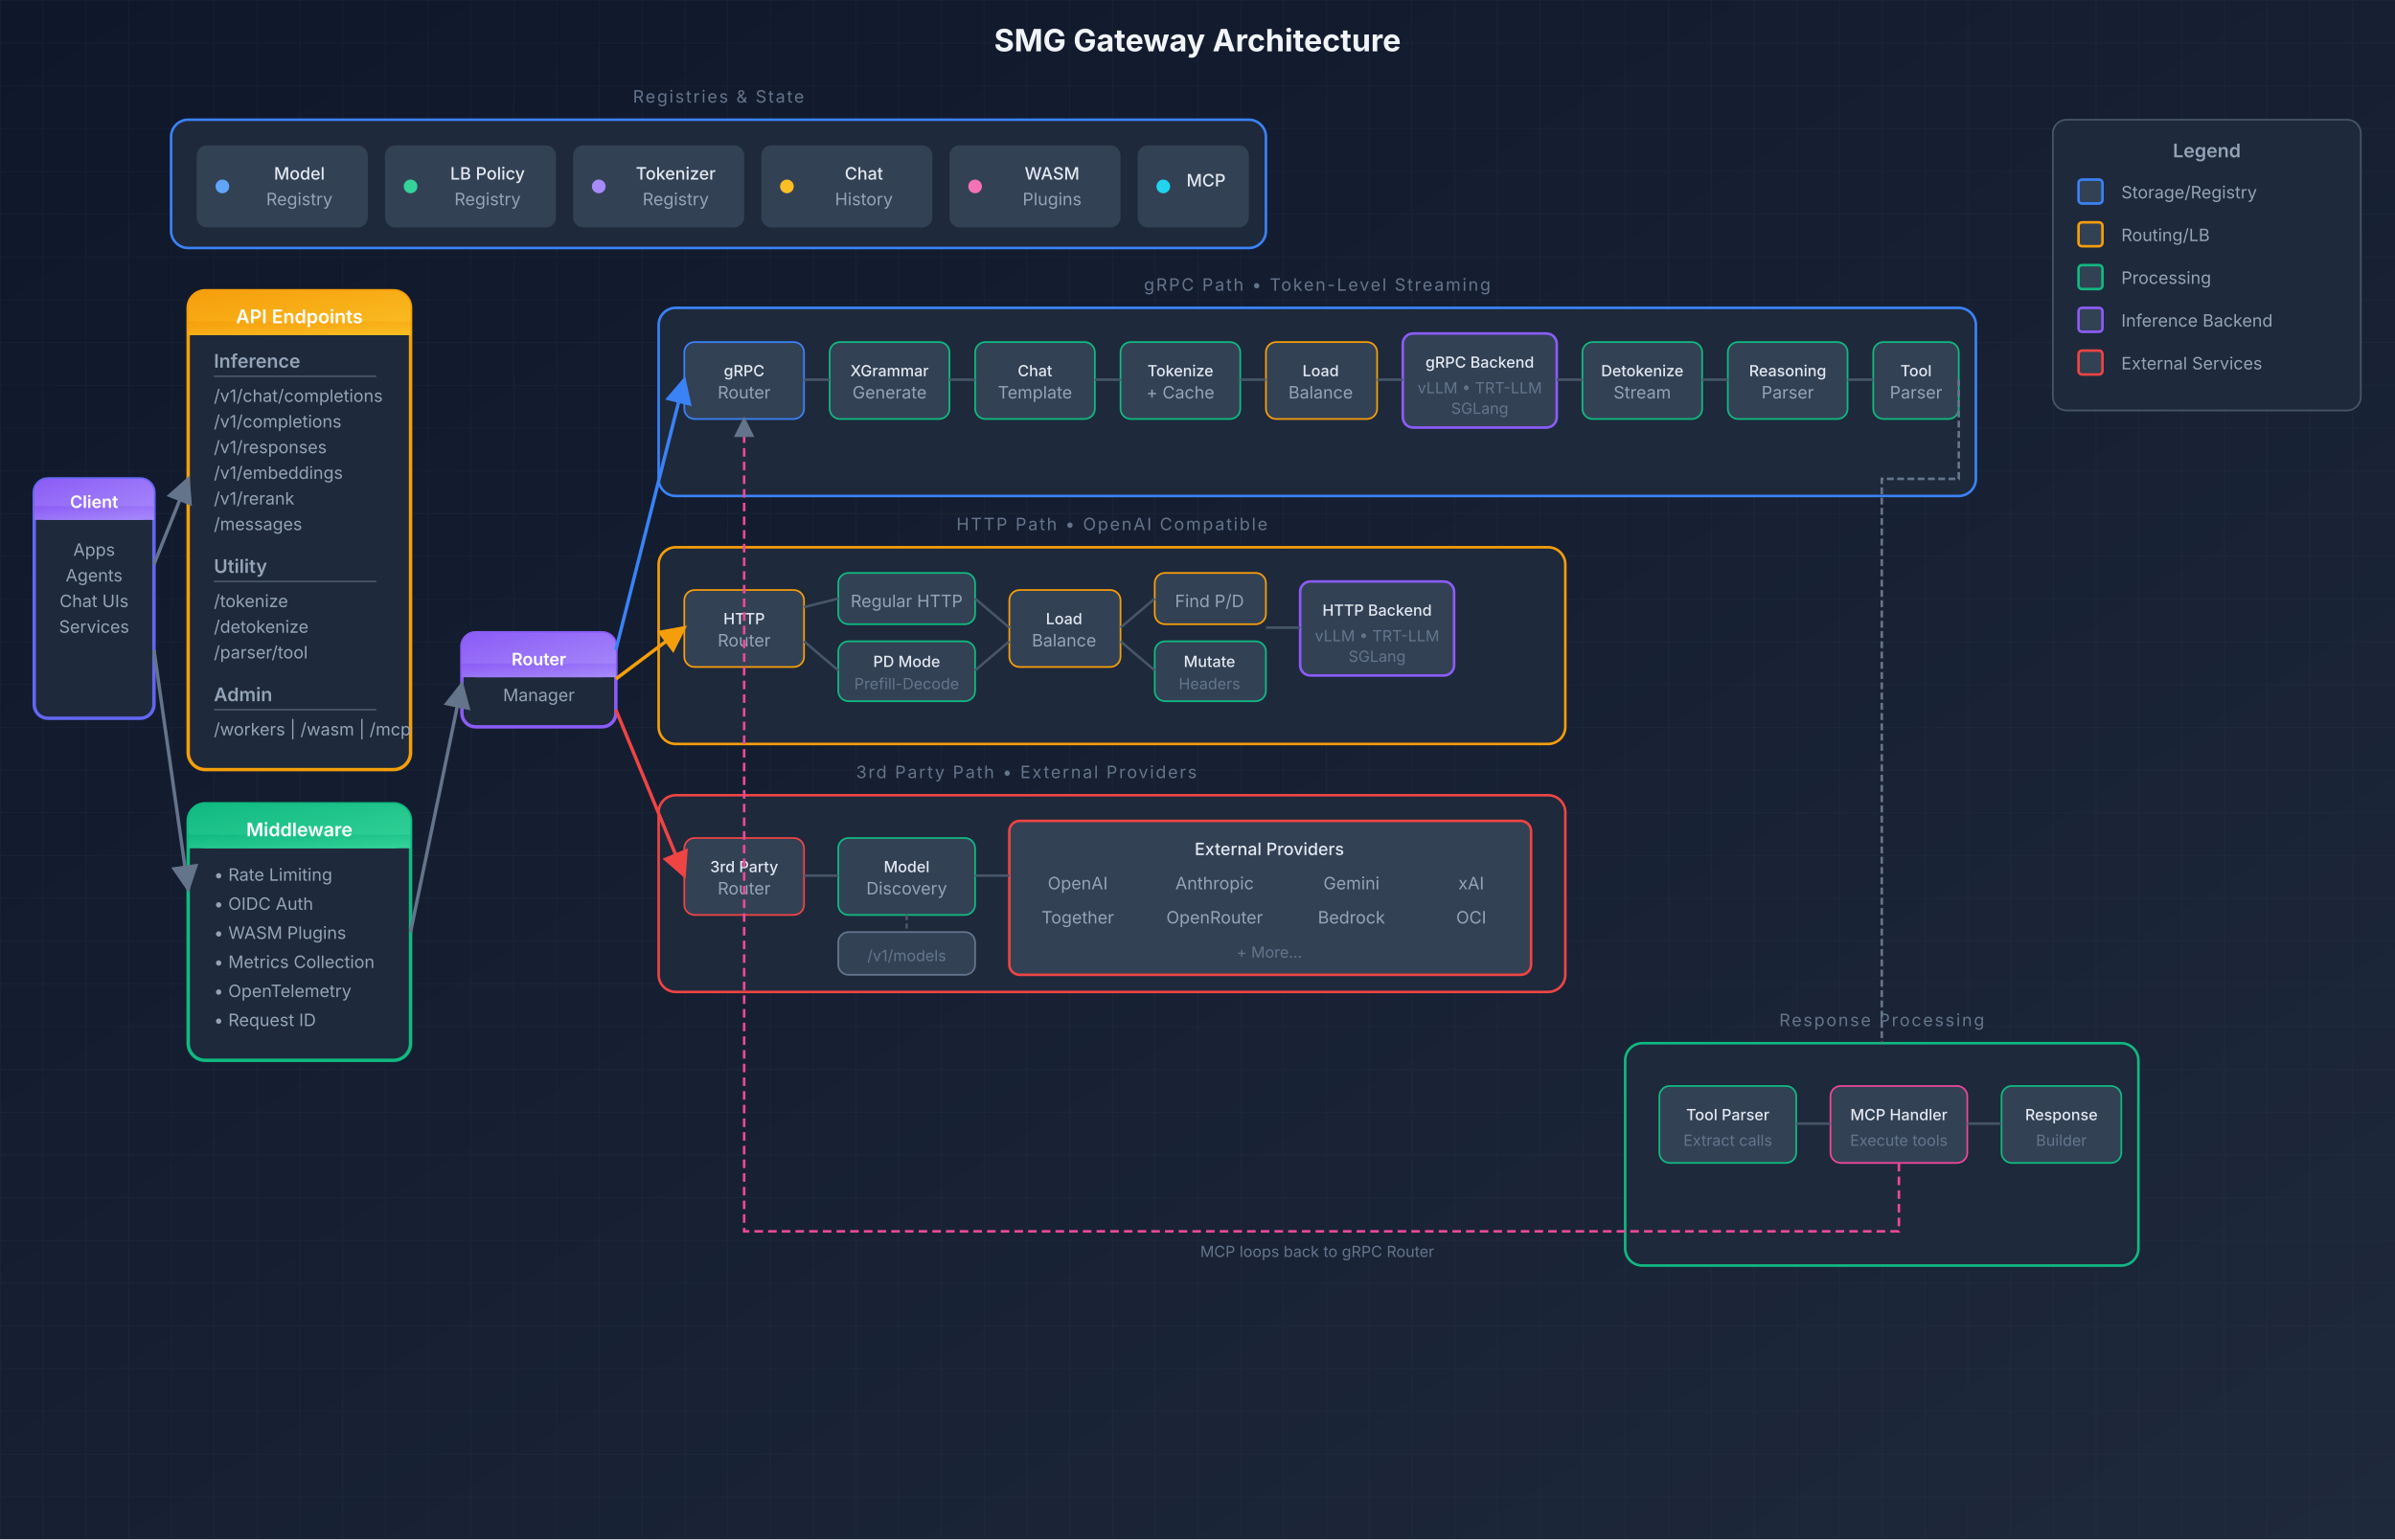
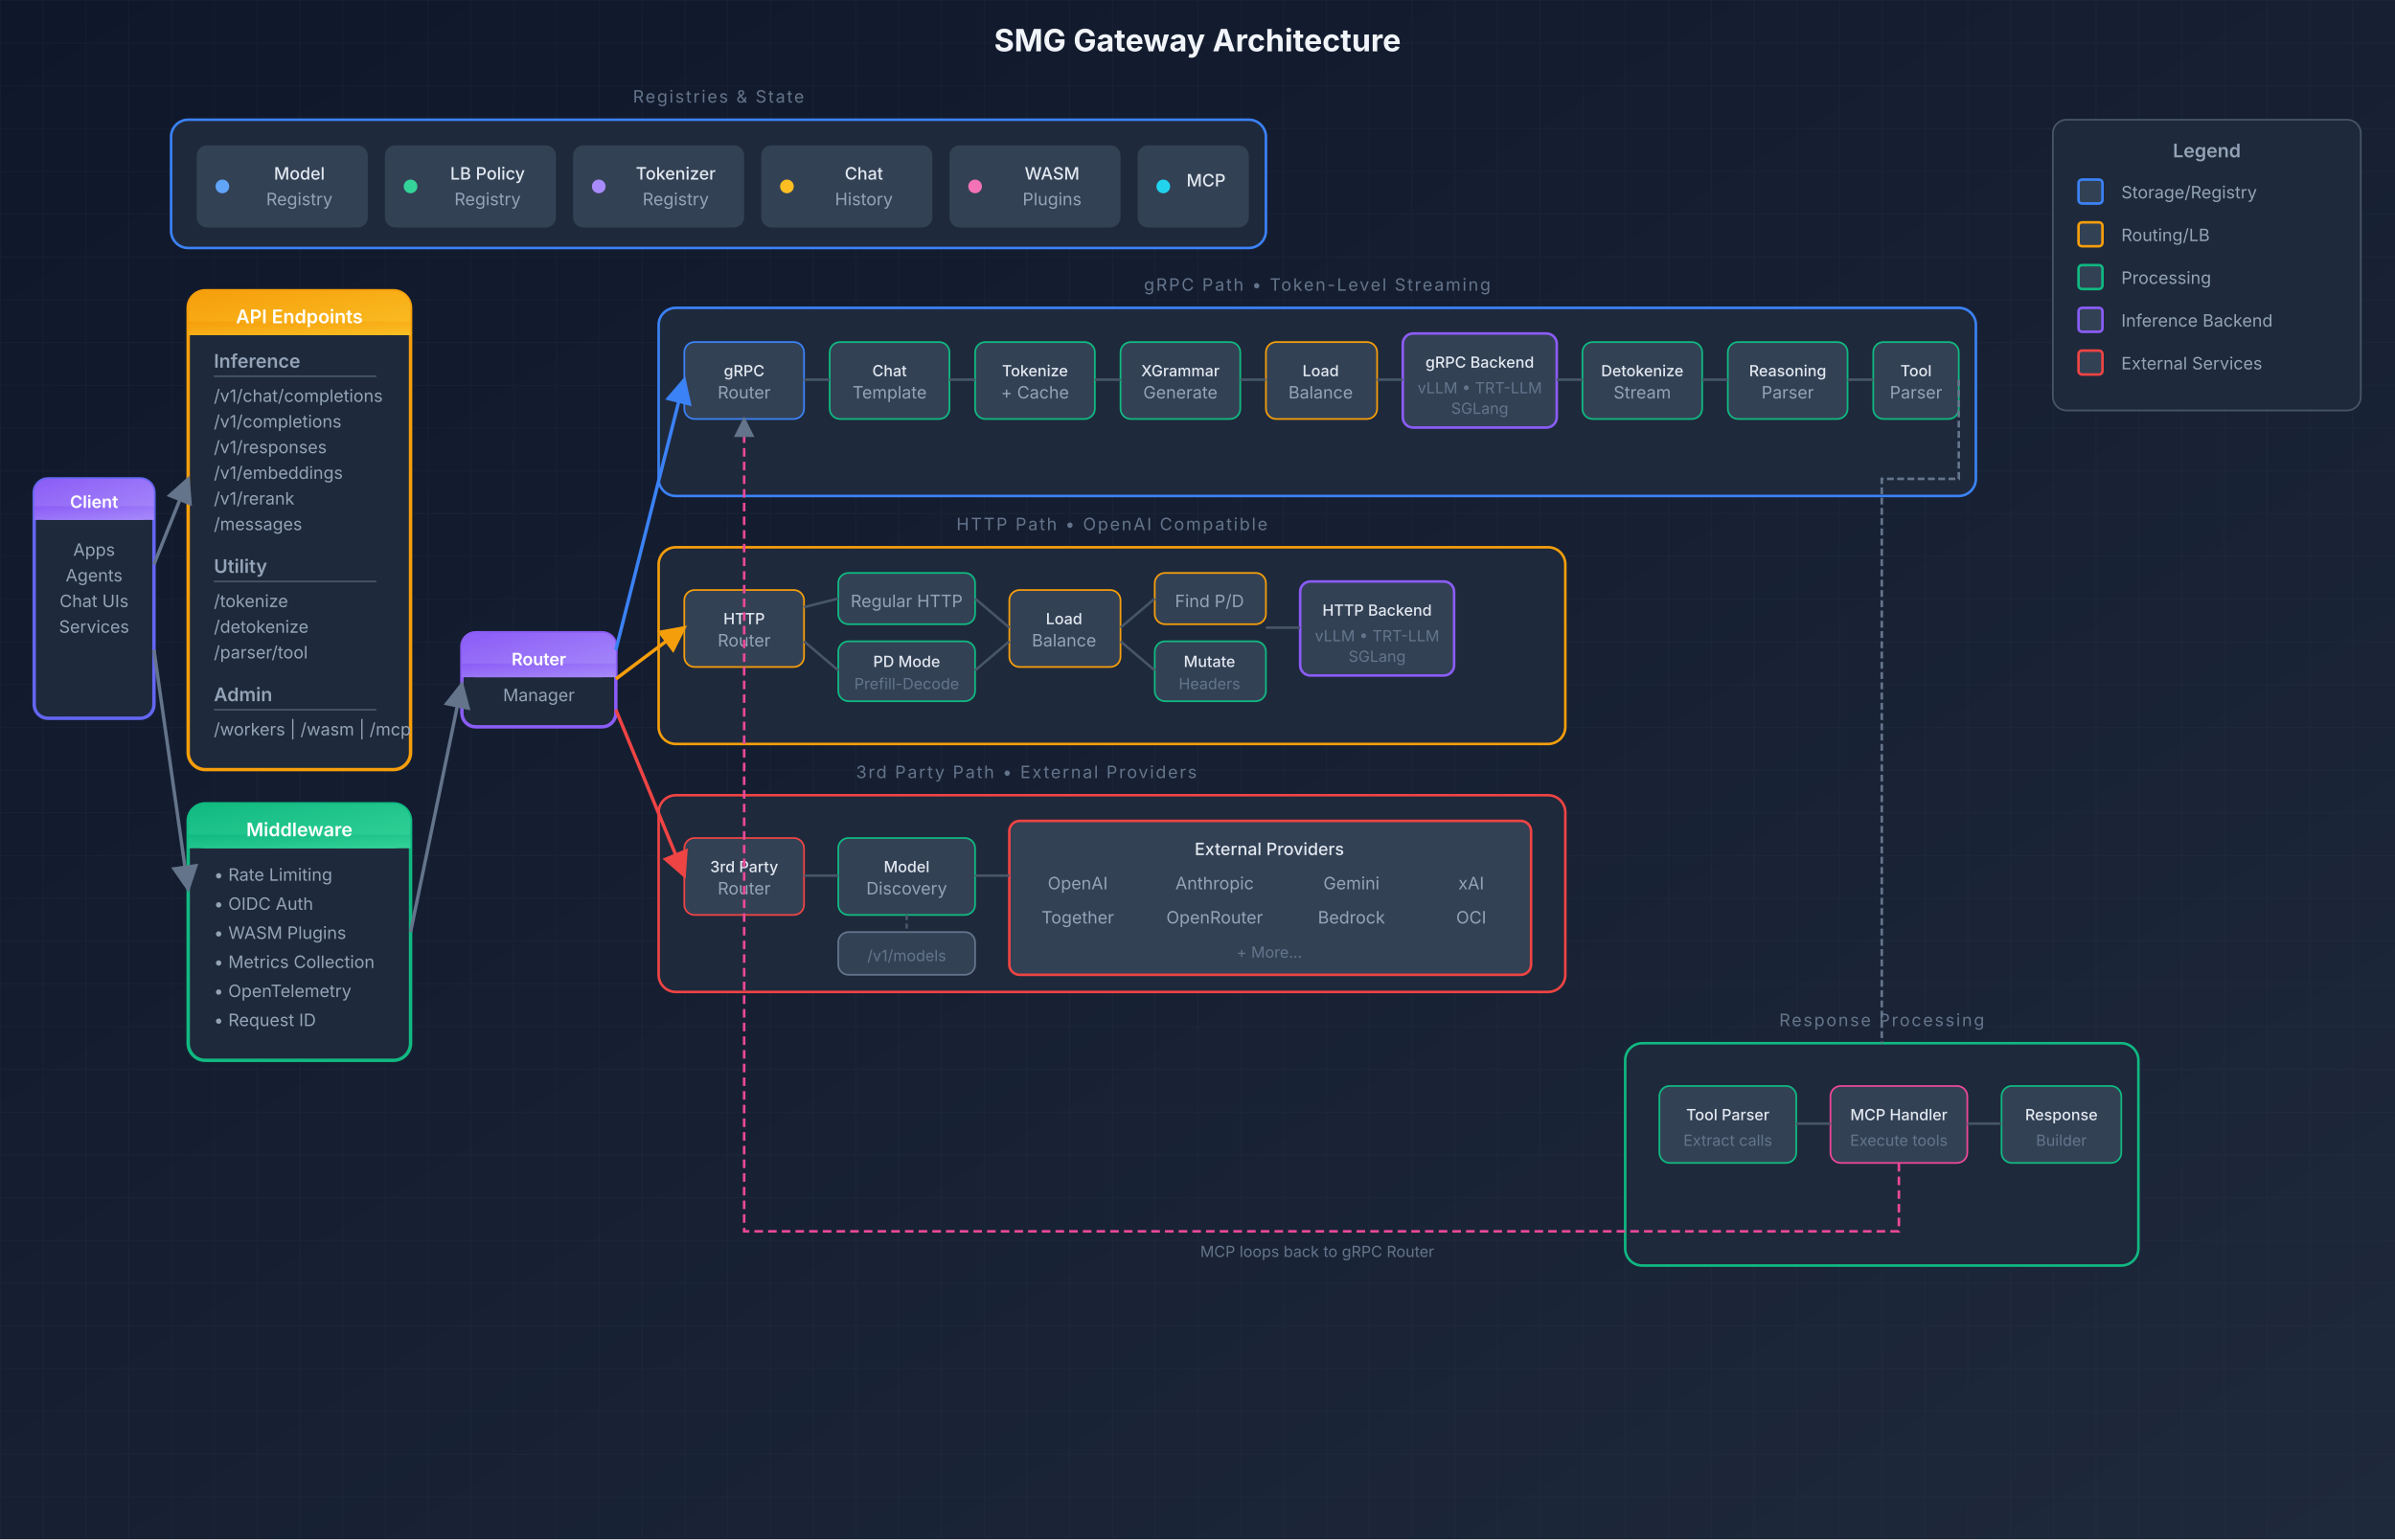
<svg xmlns="http://www.w3.org/2000/svg" viewBox="0 0 1400 900">
  <defs>
    <linearGradient id="bgGrad" x1="0%" y1="0%" x2="100%" y2="100%">
      <stop offset="0%" style="stop-color:#0f172a" />
      <stop offset="100%" style="stop-color:#1e293b" />
    </linearGradient>
    <linearGradient id="blueGrad" x1="0%" y1="0%" x2="100%" y2="100%">
      <stop offset="0%" style="stop-color:#3b82f6" />
      <stop offset="100%" style="stop-color:#60a5fa" />
    </linearGradient>
    <linearGradient id="greenGrad" x1="0%" y1="0%" x2="100%" y2="100%">
      <stop offset="0%" style="stop-color:#10b981" />
      <stop offset="100%" style="stop-color:#34d399" />
    </linearGradient>
    <linearGradient id="purpleGrad" x1="0%" y1="0%" x2="100%" y2="100%">
      <stop offset="0%" style="stop-color:#8b5cf6" />
      <stop offset="100%" style="stop-color:#a78bfa" />
    </linearGradient>
    <linearGradient id="amberGrad" x1="0%" y1="0%" x2="100%" y2="100%">
      <stop offset="0%" style="stop-color:#f59e0b" />
      <stop offset="100%" style="stop-color:#fbbf24" />
    </linearGradient>
    <linearGradient id="pinkGrad" x1="0%" y1="0%" x2="100%" y2="100%">
      <stop offset="0%" style="stop-color:#ec4899" />
      <stop offset="100%" style="stop-color:#f472b6" />
    </linearGradient>
    <linearGradient id="redGrad" x1="0%" y1="0%" x2="100%" y2="100%">
      <stop offset="0%" style="stop-color:#ef4444" />
      <stop offset="100%" style="stop-color:#f87171" />
    </linearGradient>
    <linearGradient id="cyanGrad" x1="0%" y1="0%" x2="100%" y2="100%">
      <stop offset="0%" style="stop-color:#06b6d4" />
      <stop offset="100%" style="stop-color:#22d3ee" />
    </linearGradient>
    <marker id="arrow" markerWidth="8" markerHeight="8" refX="7" refY="4" orient="auto">
      <path d="M0,0 L8,4 L0,8 Z" fill="#64748b" />
    </marker>
    <marker id="arrowBlue" markerWidth="8" markerHeight="8" refX="7" refY="4" orient="auto">
      <path d="M0,0 L8,4 L0,8 Z" fill="#3b82f6" />
    </marker>
    <marker id="arrowAmber" markerWidth="8" markerHeight="8" refX="7" refY="4" orient="auto">
      <path d="M0,0 L8,4 L0,8 Z" fill="#f59e0b" />
    </marker>
    <marker id="arrowRed" markerWidth="8" markerHeight="8" refX="7" refY="4" orient="auto">
      <path d="M0,0 L8,4 L0,8 Z" fill="#ef4444" />
    </marker>
    <marker id="arrowGreen" markerWidth="8" markerHeight="8" refX="7" refY="4" orient="auto">
      <path d="M0,0 L8,4 L0,8 Z" fill="#10b981" />
    </marker>
  </defs>
  <style>
    .title { font-family: -apple-system, BlinkMacSystemFont, 'Segoe UI', sans-serif; font-weight: 700; fill: #f1f5f9; }
    .label { font-family: -apple-system, BlinkMacSystemFont, 'Segoe UI', sans-serif; font-weight: 600; fill: white; }
    .sublabel { font-family: -apple-system, BlinkMacSystemFont, 'Segoe UI', sans-serif; font-weight: 500; fill: #e2e8f0; }
    .small { font-family: -apple-system, BlinkMacSystemFont, 'Segoe UI', sans-serif; font-size: 10px; fill: #94a3b8; }
    .tiny { font-family: -apple-system, BlinkMacSystemFont, 'Segoe UI', sans-serif; font-size: 9px; fill: #64748b; }
    .group-label { font-family: -apple-system, BlinkMacSystemFont, 'Segoe UI', sans-serif; font-size: 11px; fill: #94a3b8; font-weight: 600; }
    .section-label { font-family: -apple-system, BlinkMacSystemFont, 'Segoe UI', sans-serif; font-size: 10px; fill: #64748b; text-transform: uppercase; letter-spacing: 1px; }
  </style>
  <rect width="1400" height="900" fill="url(#bgGrad)" />
  <pattern id="grid" width="25" height="25" patternUnits="userSpaceOnUse">
    <path d="M 25 0 L 0 0 0 25" fill="none" stroke="#334155" stroke-width="0.5" opacity="0.3" />
  </pattern>
  <rect width="1400" height="900" fill="url(#grid)" />
  <text x="700" y="30" text-anchor="middle" class="title" font-size="18">SMG Gateway Architecture</text>
  <text x="420" y="60" text-anchor="middle" class="section-label">Registries &amp; State</text>
  <rect x="100" y="70" width="640" height="75" rx="10" fill="#1e293b" stroke="#3b82f6" stroke-width="1.5" />
  <g>
    <rect x="115" y="85" width="100" height="48" rx="6" fill="#334155" />
    <circle cx="130" cy="109" r="4" fill="#60a5fa" />
    <text x="175" y="105" text-anchor="middle" class="sublabel" font-size="10">Model</text>
    <text x="175" y="120" text-anchor="middle" class="small">Registry</text>
  </g>
  <g>
    <rect x="225" y="85" width="100" height="48" rx="6" fill="#334155" />
    <circle cx="240" cy="109" r="4" fill="#34d399" />
    <text x="285" y="105" text-anchor="middle" class="sublabel" font-size="10">LB Policy</text>
    <text x="285" y="120" text-anchor="middle" class="small">Registry</text>
  </g>
  <g>
    <rect x="335" y="85" width="100" height="48" rx="6" fill="#334155" />
    <circle cx="350" cy="109" r="4" fill="#a78bfa" />
    <text x="395" y="105" text-anchor="middle" class="sublabel" font-size="10">Tokenizer</text>
    <text x="395" y="120" text-anchor="middle" class="small">Registry</text>
  </g>
  <g>
    <rect x="445" y="85" width="100" height="48" rx="6" fill="#334155" />
    <circle cx="460" cy="109" r="4" fill="#fbbf24" />
    <text x="505" y="105" text-anchor="middle" class="sublabel" font-size="10">Chat</text>
    <text x="505" y="120" text-anchor="middle" class="small">History</text>
  </g>
  <g>
    <rect x="555" y="85" width="100" height="48" rx="6" fill="#334155" />
    <circle cx="570" cy="109" r="4" fill="#f472b6" />
    <text x="615" y="105" text-anchor="middle" class="sublabel" font-size="10">WASM</text>
    <text x="615" y="120" text-anchor="middle" class="small">Plugins</text>
  </g>
  <g>
    <rect x="665" y="85" width="65" height="48" rx="6" fill="#334155" />
    <circle cx="680" cy="109" r="4" fill="#22d3ee" />
    <text x="705" y="109" text-anchor="middle" class="sublabel" font-size="10">MCP</text>
  </g>
  <g>
    <rect x="20" y="280" width="70" height="140" rx="8" fill="#1e293b" stroke="#6366f1" stroke-width="2" />
    <rect x="20" y="280" width="70" height="24" rx="8" fill="url(#purpleGrad)" />
    <rect x="20" y="296" width="70" height="8" fill="url(#purpleGrad)" />
    <text x="55" y="297" text-anchor="middle" class="label" font-size="10">Client</text>
    <text x="55" y="325" text-anchor="middle" class="small">Apps</text>
    <text x="55" y="340" text-anchor="middle" class="small">Agents</text>
    <text x="55" y="355" text-anchor="middle" class="small">Chat UIs</text>
    <text x="55" y="370" text-anchor="middle" class="small">Services</text>
  </g>
  <g>
    <rect x="110" y="170" width="130" height="280" rx="10" fill="#1e293b" stroke="#f59e0b" stroke-width="2" />
    <rect x="110" y="170" width="130" height="26" rx="10" fill="url(#amberGrad)" />
    <rect x="110" y="188" width="130" height="8" fill="url(#amberGrad)" />
    <text x="175" y="189" text-anchor="middle" class="label" font-size="11">API Endpoints</text>
    <text x="125" y="215" class="group-label" font-size="9">Inference</text>
    <line x1="125" y1="220" x2="220" y2="220" stroke="#475569" stroke-width="1" />
    <text x="125" y="235" class="small">/v1/chat/completions</text>
    <text x="125" y="250" class="small">/v1/completions</text>
    <text x="125" y="265" class="small">/v1/responses</text>
    <text x="125" y="280" class="small">/v1/embeddings</text>
    <text x="125" y="295" class="small">/v1/rerank</text>
    <text x="125" y="310" class="small">/messages</text>
    <text x="125" y="335" class="group-label" font-size="9">Utility</text>
    <line x1="125" y1="340" x2="220" y2="340" stroke="#475569" stroke-width="1" />
    <text x="125" y="355" class="small">/tokenize</text>
    <text x="125" y="370" class="small">/detokenize</text>
    <text x="125" y="385" class="small">/parser/tool</text>
    <text x="125" y="410" class="group-label" font-size="9">Admin</text>
    <line x1="125" y1="415" x2="220" y2="415" stroke="#475569" stroke-width="1" />
    <text x="125" y="430" class="small">/workers | /wasm | /mcp</text>
  </g>
  <g>
    <rect x="110" y="470" width="130" height="150" rx="10" fill="#1e293b" stroke="#10b981" stroke-width="2" />
    <rect x="110" y="470" width="130" height="26" rx="10" fill="url(#greenGrad)" />
    <rect x="110" y="488" width="130" height="8" fill="url(#greenGrad)" />
    <text x="175" y="489" text-anchor="middle" class="label" font-size="11">Middleware</text>
    <text x="125" y="515" class="small">• Rate Limiting</text>
    <text x="125" y="532" class="small">• OIDC Auth</text>
    <text x="125" y="549" class="small">• WASM Plugins</text>
    <text x="125" y="566" class="small">• Metrics Collection</text>
    <text x="125" y="583" class="small">• OpenTelemetry</text>
    <text x="125" y="600" class="small">• Request ID</text>
  </g>
  <g>
    <rect x="270" y="370" width="90" height="55" rx="8" fill="#1e293b" stroke="#8b5cf6" stroke-width="2" />
    <rect x="270" y="370" width="90" height="26" rx="8" fill="url(#purpleGrad)" />
    <rect x="270" y="388" width="90" height="8" fill="url(#purpleGrad)" />
    <text x="315" y="389" text-anchor="middle" class="label" font-size="10">Router</text>
    <text x="315" y="410" text-anchor="middle" class="small">Manager</text>
  </g>
  <text x="770" y="170" text-anchor="middle" class="section-label">gRPC Path • Token-Level Streaming</text>
  <rect x="385" y="180" width="770" height="110" rx="10" fill="#1e293b" stroke="#3b82f6" stroke-width="1.5" />
  <g>
    <rect x="400" y="200" width="70" height="45" rx="6" fill="#334155" stroke="#3b82f6" stroke-width="1" />
    <text x="435" y="220" text-anchor="middle" class="sublabel" font-size="9">gRPC</text>
    <text x="435" y="233" text-anchor="middle" class="small">Router</text>
  </g>
  <g>
    <rect x="485" y="200" width="70" height="45" rx="6" fill="#334155" stroke="#10b981" stroke-width="1" />
-     <text x="520" y="220" text-anchor="middle" class="sublabel" font-size="9">XGrammar</text>
-     <text x="520" y="233" text-anchor="middle" class="small">Generate</text>
+     <text x="520" y="220" text-anchor="middle" class="sublabel" font-size="9">Chat</text>
+     <text x="520" y="233" text-anchor="middle" class="small">Template</text>
  </g>
  <g>
    <rect x="570" y="200" width="70" height="45" rx="6" fill="#334155" stroke="#10b981" stroke-width="1" />
-     <text x="605" y="220" text-anchor="middle" class="sublabel" font-size="9">Chat</text>
-     <text x="605" y="233" text-anchor="middle" class="small">Template</text>
+     <text x="605" y="220" text-anchor="middle" class="sublabel" font-size="9">Tokenize</text>
+     <text x="605" y="233" text-anchor="middle" class="small">+ Cache</text>
  </g>
  <g>
    <rect x="655" y="200" width="70" height="45" rx="6" fill="#334155" stroke="#10b981" stroke-width="1" />
-     <text x="690" y="220" text-anchor="middle" class="sublabel" font-size="9">Tokenize</text>
-     <text x="690" y="233" text-anchor="middle" class="small">+ Cache</text>
+     <text x="690" y="220" text-anchor="middle" class="sublabel" font-size="9">XGrammar</text>
+     <text x="690" y="233" text-anchor="middle" class="small">Generate</text>
  </g>
  <g>
    <rect x="740" y="200" width="65" height="45" rx="6" fill="#334155" stroke="#f59e0b" stroke-width="1" />
    <text x="772" y="220" text-anchor="middle" class="sublabel" font-size="9">Load</text>
    <text x="772" y="233" text-anchor="middle" class="small">Balance</text>
  </g>
  <g>
    <rect x="820" y="195" width="90" height="55" rx="6" fill="#334155" stroke="#8b5cf6" stroke-width="1.5" />
    <text x="865" y="215" text-anchor="middle" class="sublabel" font-size="9">gRPC Backend</text>
    <text x="865" y="230" text-anchor="middle" class="tiny">vLLM • TRT-LLM</text>
    <text x="865" y="242" text-anchor="middle" class="tiny">SGLang</text>
  </g>
  <g>
    <rect x="925" y="200" width="70" height="45" rx="6" fill="#334155" stroke="#10b981" stroke-width="1" />
    <text x="960" y="220" text-anchor="middle" class="sublabel" font-size="9">Detokenize</text>
    <text x="960" y="233" text-anchor="middle" class="small">Stream</text>
  </g>
  <g>
    <rect x="1010" y="200" width="70" height="45" rx="6" fill="#334155" stroke="#10b981" stroke-width="1" />
    <text x="1045" y="220" text-anchor="middle" class="sublabel" font-size="9">Reasoning</text>
    <text x="1045" y="233" text-anchor="middle" class="small">Parser</text>
  </g>
  <g>
    <rect x="1095" y="200" width="50" height="45" rx="6" fill="#334155" stroke="#10b981" stroke-width="1" />
    <text x="1120" y="220" text-anchor="middle" class="sublabel" font-size="9">Tool</text>
    <text x="1120" y="233" text-anchor="middle" class="small">Parser</text>
  </g>
  <path d="M470 222 L485 222" stroke="#475569" stroke-width="1.5" fill="none" />
  <path d="M555 222 L570 222" stroke="#475569" stroke-width="1.5" fill="none" />
  <path d="M640 222 L655 222" stroke="#475569" stroke-width="1.5" fill="none" />
  <path d="M725 222 L740 222" stroke="#475569" stroke-width="1.5" fill="none" />
  <path d="M805 222 L820 222" stroke="#475569" stroke-width="1.5" fill="none" />
  <path d="M910 222 L925 222" stroke="#475569" stroke-width="1.5" fill="none" />
  <path d="M995 222 L1010 222" stroke="#475569" stroke-width="1.5" fill="none" />
  <path d="M1080 222 L1095 222" stroke="#475569" stroke-width="1.5" fill="none" />
  <text x="650" y="310" text-anchor="middle" class="section-label">HTTP Path • OpenAI Compatible</text>
  <rect x="385" y="320" width="530" height="115" rx="10" fill="#1e293b" stroke="#f59e0b" stroke-width="1.5" />
  <g>
    <rect x="400" y="345" width="70" height="45" rx="6" fill="#334155" stroke="#f59e0b" stroke-width="1" />
    <text x="435" y="365" text-anchor="middle" class="sublabel" font-size="9">HTTP</text>
    <text x="435" y="378" text-anchor="middle" class="small">Router</text>
  </g>
  <g>
    <rect x="490" y="335" width="80" height="30" rx="6" fill="#334155" stroke="#10b981" stroke-width="1" />
    <text x="530" y="355" text-anchor="middle" class="small">Regular HTTP</text>
  </g>
  <g>
    <rect x="490" y="375" width="80" height="35" rx="6" fill="#334155" stroke="#10b981" stroke-width="1" />
    <text x="530" y="390" text-anchor="middle" class="sublabel" font-size="9">PD Mode</text>
    <text x="530" y="403" text-anchor="middle" class="tiny">Prefill-Decode</text>
  </g>
  <g>
    <rect x="590" y="345" width="65" height="45" rx="6" fill="#334155" stroke="#f59e0b" stroke-width="1" />
    <text x="622" y="365" text-anchor="middle" class="sublabel" font-size="9">Load</text>
    <text x="622" y="378" text-anchor="middle" class="small">Balance</text>
  </g>
  <g>
    <rect x="675" y="335" width="65" height="30" rx="6" fill="#334155" stroke="#f59e0b" stroke-width="1" />
    <text x="707" y="355" text-anchor="middle" class="small">Find P/D</text>
  </g>
  <g>
    <rect x="675" y="375" width="65" height="35" rx="6" fill="#334155" stroke="#10b981" stroke-width="1" />
    <text x="707" y="390" text-anchor="middle" class="sublabel" font-size="9">Mutate</text>
    <text x="707" y="403" text-anchor="middle" class="tiny">Headers</text>
  </g>
  <g>
    <rect x="760" y="340" width="90" height="55" rx="6" fill="#334155" stroke="#8b5cf6" stroke-width="1.5" />
    <text x="805" y="360" text-anchor="middle" class="sublabel" font-size="9">HTTP Backend</text>
    <text x="805" y="375" text-anchor="middle" class="tiny">vLLM • TRT-LLM</text>
    <text x="805" y="387" text-anchor="middle" class="tiny">SGLang</text>
  </g>
  <path d="M470 355 L490 350" stroke="#475569" stroke-width="1.5" fill="none" />
  <path d="M470 375 L490 392" stroke="#475569" stroke-width="1.5" fill="none" />
  <path d="M570 350 L590 367" stroke="#475569" stroke-width="1.5" fill="none" />
  <path d="M570 392 L590 375" stroke="#475569" stroke-width="1.5" fill="none" />
  <path d="M655 367 L675 350" stroke="#475569" stroke-width="1.5" fill="none" />
  <path d="M655 375 L675 392" stroke="#475569" stroke-width="1.5" fill="none" />
  <path d="M740 367 L760 367" stroke="#475569" stroke-width="1.5" fill="none" />
  <text x="600" y="455" text-anchor="middle" class="section-label">3rd Party Path • External Providers</text>
  <rect x="385" y="465" width="530" height="115" rx="10" fill="#1e293b" stroke="#ef4444" stroke-width="1.5" />
  <g>
    <rect x="400" y="490" width="70" height="45" rx="6" fill="#334155" stroke="#ef4444" stroke-width="1" />
    <text x="435" y="510" text-anchor="middle" class="sublabel" font-size="9">3rd Party</text>
    <text x="435" y="523" text-anchor="middle" class="small">Router</text>
  </g>
  <g>
    <rect x="490" y="490" width="80" height="45" rx="6" fill="#334155" stroke="#10b981" stroke-width="1" />
    <text x="530" y="510" text-anchor="middle" class="sublabel" font-size="9">Model</text>
    <text x="530" y="523" text-anchor="middle" class="small">Discovery</text>
  </g>
  <g>
    <rect x="490" y="545" width="80" height="25" rx="6" fill="#334155" stroke="#64748b" stroke-width="1" />
    <text x="530" y="562" text-anchor="middle" class="tiny">/v1/models</text>
  </g>
  <g>
    <rect x="590" y="480" width="305" height="90" rx="6" fill="#334155" stroke="#ef4444" stroke-width="1.5" />
    <text x="742" y="500" text-anchor="middle" class="sublabel" font-size="10">External Providers</text>
    <text x="630" y="520" text-anchor="middle" class="small">OpenAI</text>
    <text x="710" y="520" text-anchor="middle" class="small">Anthropic</text>
    <text x="790" y="520" text-anchor="middle" class="small">Gemini</text>
    <text x="860" y="520" text-anchor="middle" class="small">xAI</text>
    <text x="630" y="540" text-anchor="middle" class="small">Together</text>
    <text x="710" y="540" text-anchor="middle" class="small">OpenRouter</text>
    <text x="790" y="540" text-anchor="middle" class="small">Bedrock</text>
    <text x="860" y="540" text-anchor="middle" class="small">OCI</text>
    <text x="742" y="560" text-anchor="middle" class="tiny">+ More...</text>
  </g>
  <path d="M470 512 L490 512" stroke="#475569" stroke-width="1.5" fill="none" />
  <path d="M530 535 L530 545" stroke="#475569" stroke-width="1.5" stroke-dasharray="3,2" fill="none" />
  <path d="M570 512 L590 512" stroke="#475569" stroke-width="1.5" fill="none" />
  <text x="1100" y="600" text-anchor="middle" class="section-label">Response Processing</text>
  <rect x="950" y="610" width="300" height="130" rx="10" fill="#1e293b" stroke="#10b981" stroke-width="1.5" />
  <g>
    <rect x="970" y="635" width="80" height="45" rx="6" fill="#334155" stroke="#10b981" stroke-width="1" />
    <text x="1010" y="655" text-anchor="middle" class="sublabel" font-size="9">Tool Parser</text>
    <text x="1010" y="670" text-anchor="middle" class="tiny">Extract calls</text>
  </g>
  <g>
    <rect x="1070" y="635" width="80" height="45" rx="6" fill="#334155" stroke="#ec4899" stroke-width="1" />
    <text x="1110" y="655" text-anchor="middle" class="sublabel" font-size="9">MCP Handler</text>
    <text x="1110" y="670" text-anchor="middle" class="tiny">Execute tools</text>
  </g>
  <g>
    <rect x="1170" y="635" width="70" height="45" rx="6" fill="#334155" stroke="#10b981" stroke-width="1" />
    <text x="1205" y="655" text-anchor="middle" class="sublabel" font-size="9">Response</text>
    <text x="1205" y="670" text-anchor="middle" class="tiny">Builder</text>
  </g>
  <path d="M1050 657 L1070 657" stroke="#475569" stroke-width="1.5" fill="none" />
  <path d="M1150 657 L1170 657" stroke="#475569" stroke-width="1.5" fill="none" />
  <path d="M1110 680 L1110 720 L435 720 L435 245" stroke="#ec4899" stroke-width="1.5" stroke-dasharray="5,3" fill="none" marker-end="url(#arrow)" />
  <text x="770" y="735" text-anchor="middle" class="tiny">MCP loops back to gRPC Router</text>
  <path d="M90 330 L110 280" stroke="#64748b" stroke-width="2" fill="none" marker-end="url(#arrow)" />
  <path d="M90 380 L110 520" stroke="#64748b" stroke-width="2" fill="none" marker-end="url(#arrow)" />
  <path d="M240 545 L270 400" stroke="#64748b" stroke-width="2" fill="none" marker-end="url(#arrow)" />
  <path d="M360 380 L400 222" stroke="#3b82f6" stroke-width="2" fill="none" marker-end="url(#arrowBlue)" />
  <path d="M360 397 L400 367" stroke="#f59e0b" stroke-width="2" fill="none" marker-end="url(#arrowAmber)" />
  <path d="M360 415 L400 512" stroke="#ef4444" stroke-width="2" fill="none" marker-end="url(#arrowRed)" />
  <path d="M1145 222 L1145 280 L1100 280 L1100 610" stroke="#64748b" stroke-width="1.5" stroke-dasharray="4,2" fill="none" />
  <rect x="1200" y="70" width="180" height="170" rx="8" fill="#1e293b" stroke="#475569" stroke-width="1" />
  <text x="1290" y="92" text-anchor="middle" class="group-label">Legend</text>
  <rect x="1215" y="105" width="14" height="14" rx="2" fill="#334155" stroke="#3b82f6" stroke-width="1.5" />
  <text x="1240" y="116" class="small">Storage/Registry</text>
  <rect x="1215" y="130" width="14" height="14" rx="2" fill="#334155" stroke="#f59e0b" stroke-width="1.5" />
  <text x="1240" y="141" class="small">Routing/LB</text>
  <rect x="1215" y="155" width="14" height="14" rx="2" fill="#334155" stroke="#10b981" stroke-width="1.5" />
  <text x="1240" y="166" class="small">Processing</text>
  <rect x="1215" y="180" width="14" height="14" rx="2" fill="#334155" stroke="#8b5cf6" stroke-width="1.5" />
  <text x="1240" y="191" class="small">Inference Backend</text>
  <rect x="1215" y="205" width="14" height="14" rx="2" fill="#334155" stroke="#ef4444" stroke-width="1.5" />
  <text x="1240" y="216" class="small">External Services</text>
</svg>
